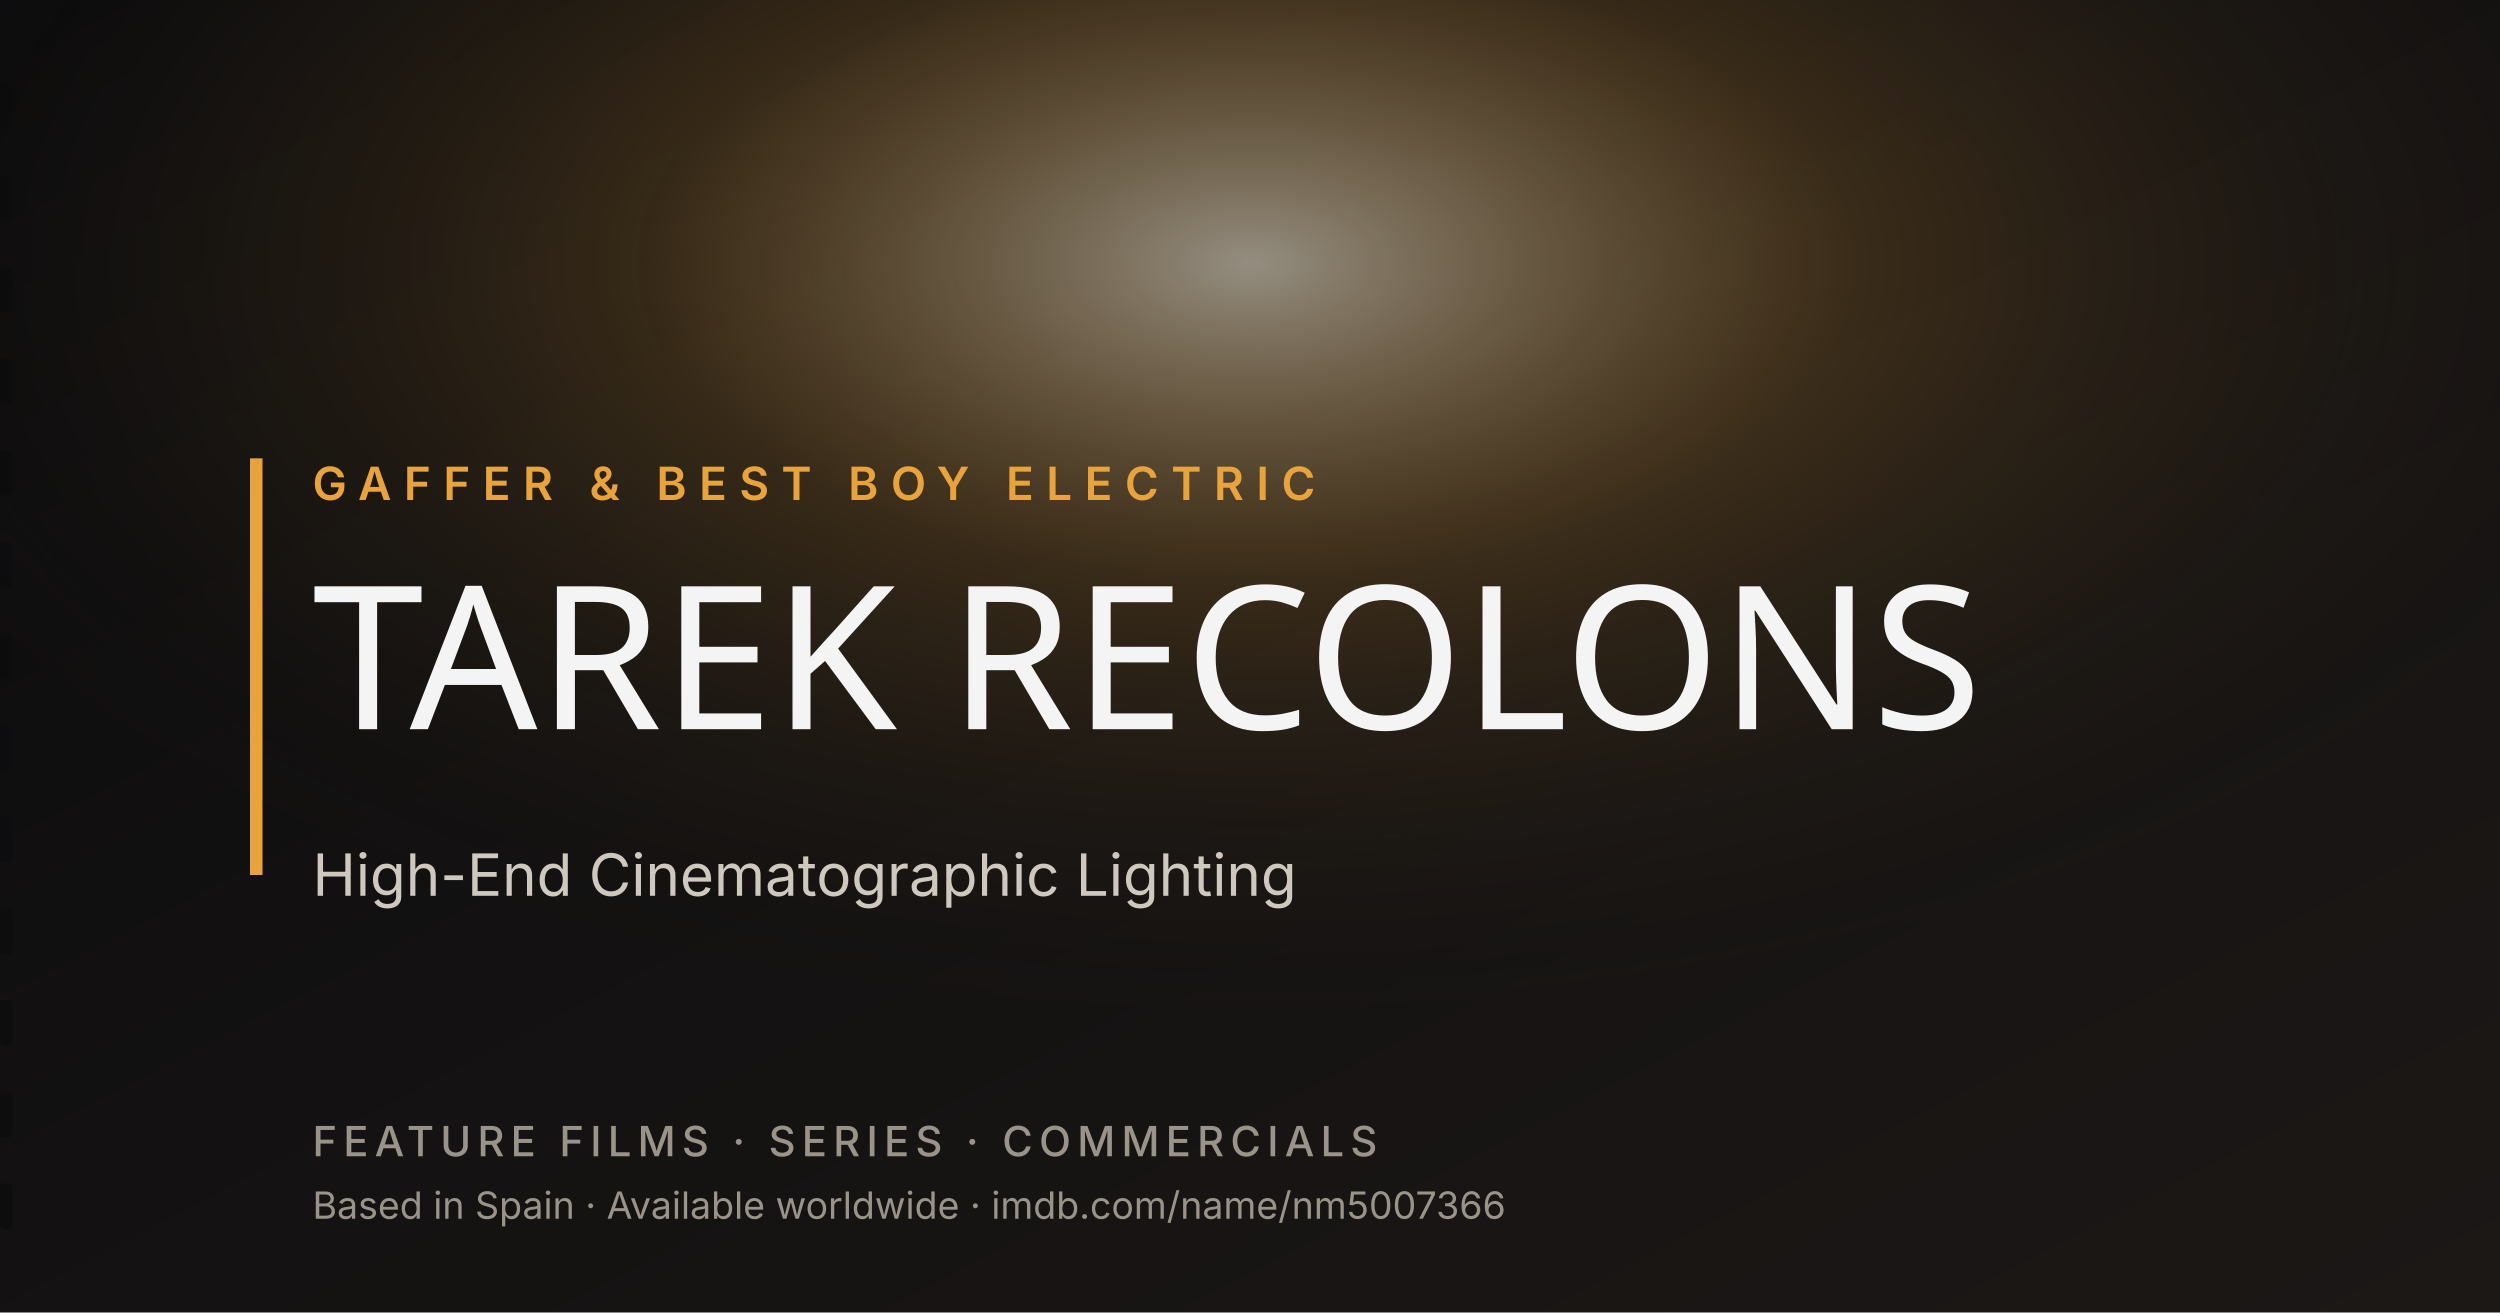
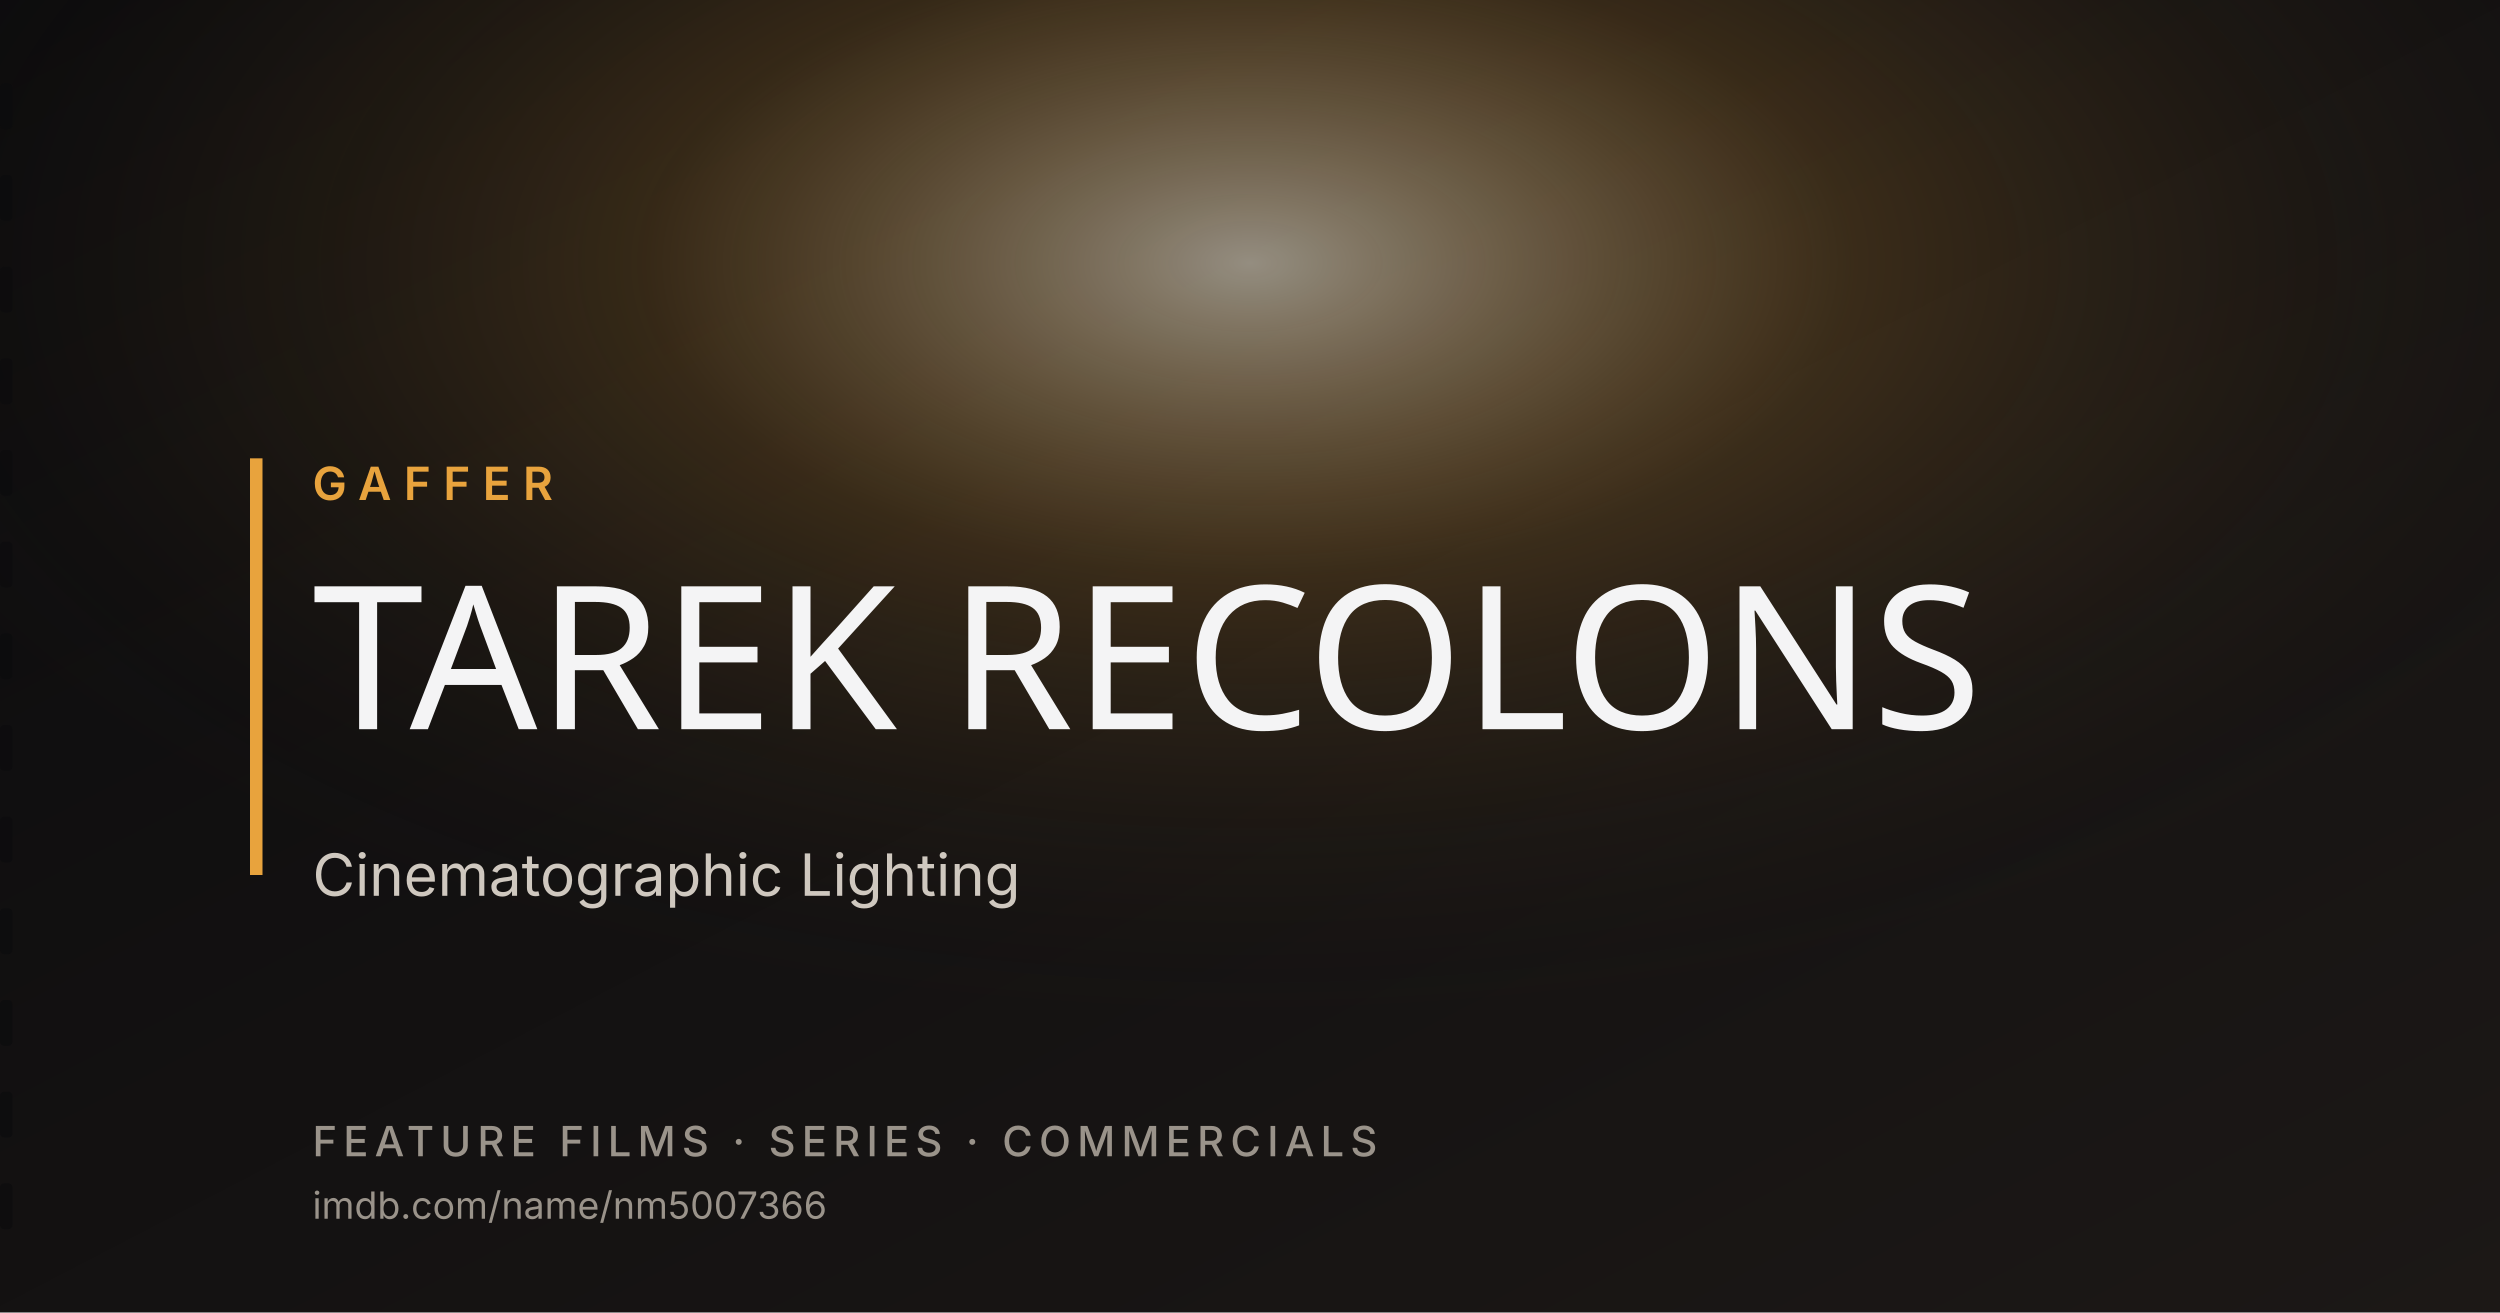
<svg xmlns="http://www.w3.org/2000/svg" viewBox="0 0 1200 630" width="1200" height="630">
  <defs>
    <linearGradient id="bg" x1="0" y1="0" x2="1" y2="1">
      <stop offset="0%" stop-color="#0b0b0d" />
      <stop offset="100%" stop-color="#1c1816" />
    </linearGradient>
    <linearGradient id="light" x1="0" y1="0" x2="0" y2="1">
      <stop offset="0%" stop-color="#ffd17a" stop-opacity="0.18" />
      <stop offset="50%" stop-color="#E8A33D" stop-opacity="0.08" />
      <stop offset="100%" stop-color="#0b0b0d" stop-opacity="0" />
    </linearGradient>
    <radialGradient id="lamp" cx="0.5" cy="0.2" r="0.6">
      <stop offset="0%" stop-color="#fff4dc" stop-opacity="0.55" />
      <stop offset="40%" stop-color="#E8A33D" stop-opacity="0.18" />
      <stop offset="100%" stop-color="#0b0b0d" stop-opacity="0" />
    </radialGradient>
  </defs>
  <rect width="1200" height="630" fill="url(#bg)" />
  <rect width="1200" height="630" fill="url(#lamp)" />
  <g fill="#0b0b0d" opacity="0.7">
    <rect x="0" y="40" width="6" height="22" rx="2" />
    <rect x="0" y="84" width="6" height="22" rx="2" />
    <rect x="0" y="128" width="6" height="22" rx="2" />
    <rect x="0" y="172" width="6" height="22" rx="2" />
    <rect x="0" y="216" width="6" height="22" rx="2" />
    <rect x="0" y="260" width="6" height="22" rx="2" />
    <rect x="0" y="304" width="6" height="22" rx="2" />
    <rect x="0" y="348" width="6" height="22" rx="2" />
    <rect x="0" y="392" width="6" height="22" rx="2" />
    <rect x="0" y="436" width="6" height="22" rx="2" />
    <rect x="0" y="480" width="6" height="22" rx="2" />
    <rect x="0" y="524" width="6" height="22" rx="2" />
    <rect x="0" y="568" width="6" height="22" rx="2" />
  </g>
  <rect x="120" y="220" width="6" height="200" fill="#E8A33D" />
-   <text x="150" y="240" font-family="system-ui, -apple-system, sans-serif" font-size="22" letter-spacing="6" fill="#E8A33D" font-weight="600">GAFFER &amp; BEST BOY ELECTRIC</text>
+   <text x="150" y="240" font-family="system-ui, -apple-system, sans-serif" font-size="22" letter-spacing="6" fill="#E8A33D" font-weight="600">GAFFER</text>
  <text x="150" y="350" font-family="Anton, Impact, system-ui, sans-serif" font-size="96" fill="#f4f4f5" font-weight="400">TAREK RECOLONS</text>
-   <text x="150" y="430" font-family="system-ui, -apple-system, sans-serif" font-size="28" fill="#cfc8bf">High-End Cinematographic Lighting</text>
+   <text x="150" y="430" font-family="system-ui, -apple-system, sans-serif" font-size="28" fill="#cfc8bf">Cinematographic Lighting</text>
  <text x="150" y="555" font-family="system-ui, -apple-system, sans-serif" font-size="20" letter-spacing="3" fill="#9a938a" font-weight="500">FEATURE FILMS · SERIES · COMMERCIALS</text>
-   <text x="150" y="585" font-family="system-ui, -apple-system, sans-serif" font-size="18" fill="#9a938a">Based in Spain · Available worldwide · imdb.com/name/nm5007366</text>
+   <text x="150" y="585" font-family="system-ui, -apple-system, sans-serif" font-size="18" fill="#9a938a">imdb.com/name/nm5007366</text>
</svg>
